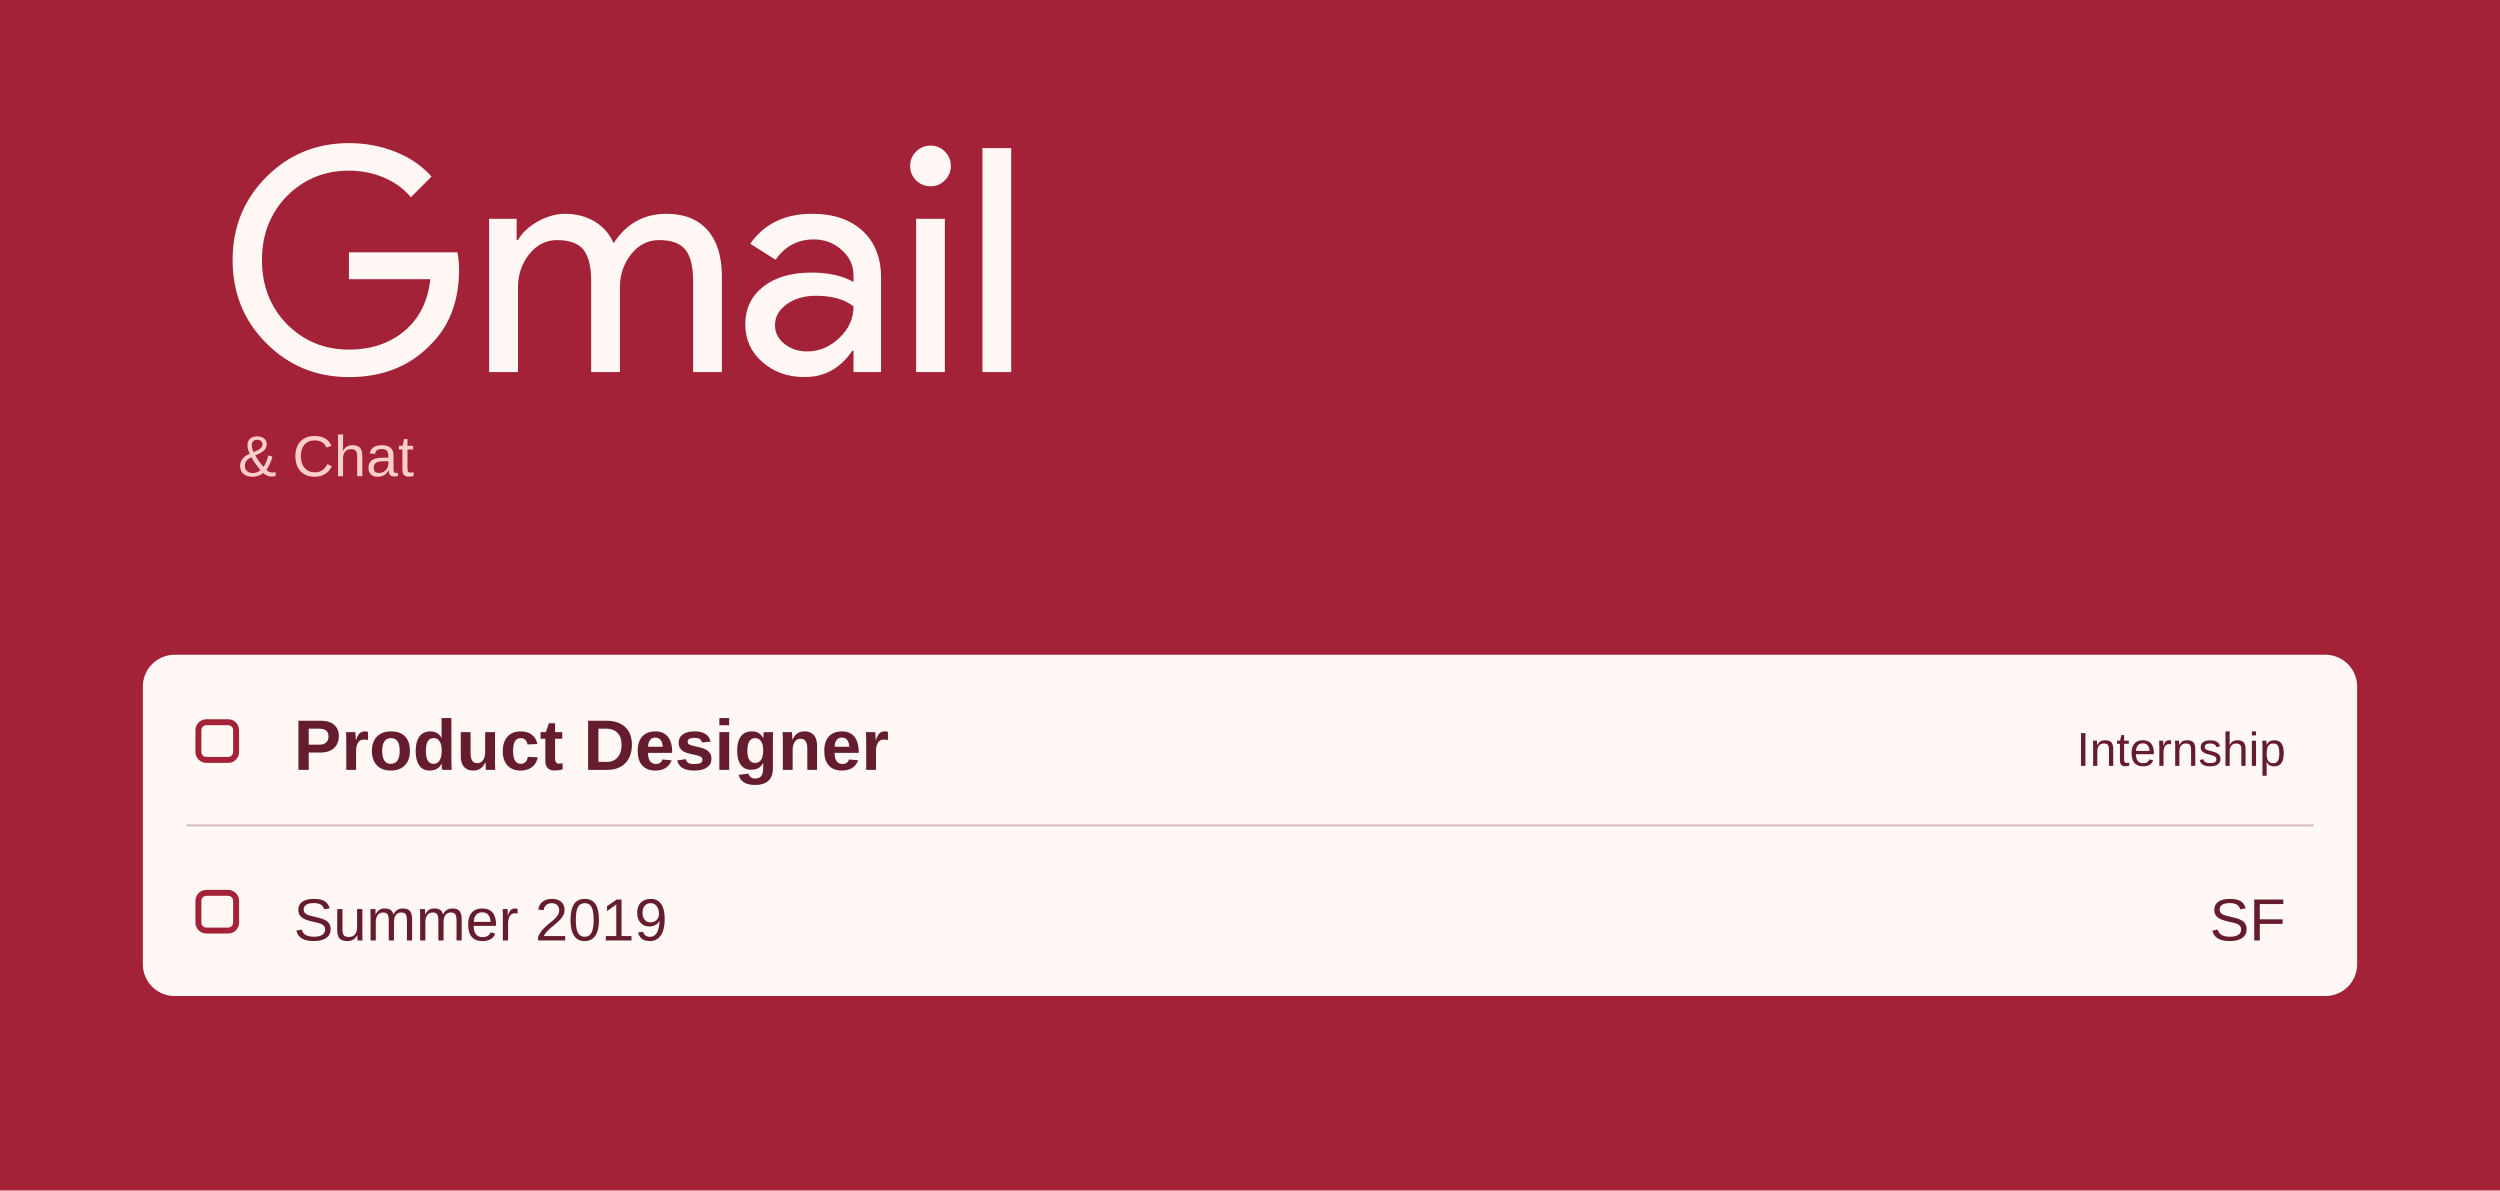
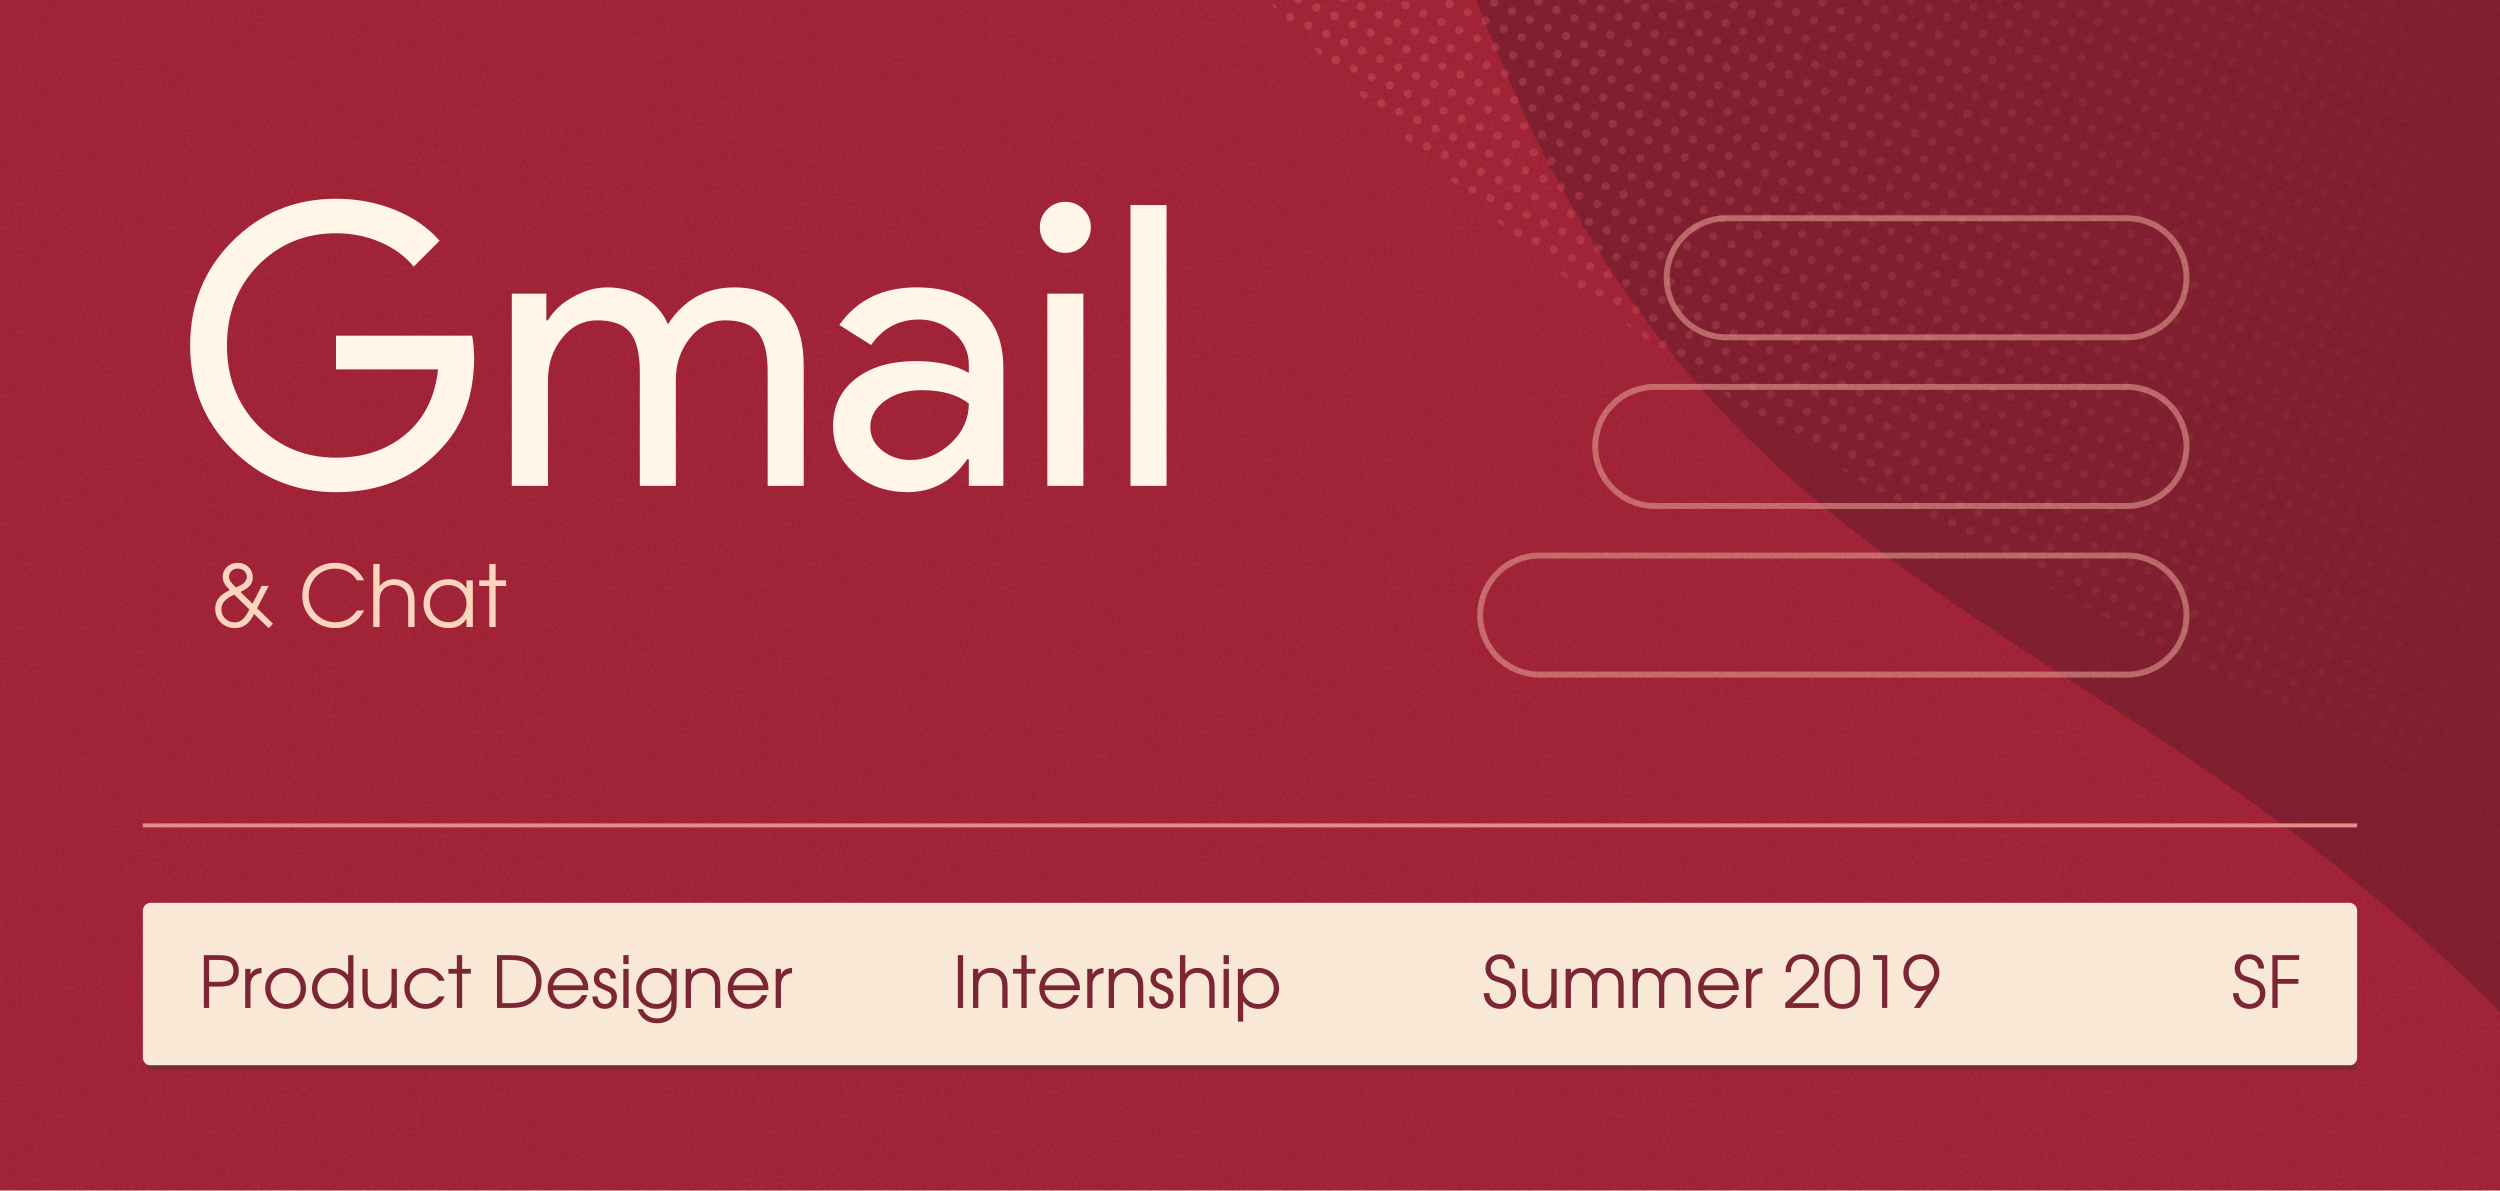
<svg xmlns="http://www.w3.org/2000/svg" width="1260" height="600" viewBox="0 0 1260 600" role="img" aria-labelledby="title desc">
-   <rect width="1260" height="600" fill="#a32238" />
-   <svg x="72" y="72" width="440" height="122" viewBox="125 10 230 64">
-     <path fill="#fff8f4" d="M208.2 43.398c0 8.27-2.454 14.86-7.36 19.768-5.515 5.846-12.766 8.768-21.753 8.768-8.602 0-15.88-2.978-21.835-8.933s-8.933-13.288-8.933-22 2.978-16.045 8.933-22 13.233-8.933 21.835-8.933c4.355 0 8.464.772 12.324 2.315s7.03 3.722 9.5 6.534l-5.458 5.46c-1.82-2.205-4.177-3.93-7.072-5.17s-5.996-1.86-9.305-1.86c-6.45 0-11.9 2.232-16.376 6.7-4.412 4.52-6.617 10.173-6.617 16.955s2.205 12.436 6.617 16.956c4.466 4.466 9.925 6.7 16.376 6.7 5.9 0 10.807-1.654 14.723-4.963s6.175-7.857 6.782-13.646h-21.505v-7.113h28.7a25.44 25.44 0 0 1 .414 4.466zM223.74 70.6h-7.6V30.083h7.278v5.624h.33c1.158-1.985 2.936-3.64 5.335-4.963s4.782-1.984 7.154-1.984c2.978 0 5.596.7 7.857 2.067a12.2 12.2 0 0 1 4.962 5.707c3.363-5.183 8.023-7.774 13.98-7.774 4.686 0 8.298 1.434 10.835 4.3s3.805 6.947 3.805 12.24v25.3h-7.6V46.46c0-3.805-.7-6.547-2.068-8.23s-3.694-2.522-6.947-2.522c-2.923 0-5.376 1.24-7.36 3.722s-2.978 5.404-2.978 8.768V70.6h-7.6V46.46c0-3.805-.7-6.547-2.067-8.23s-3.694-2.522-6.947-2.522c-2.924 0-5.377 1.24-7.36 3.722s-2.978 5.404-2.978 8.768V70.6zm77.828-41.84c5.624 0 10.063 1.503 13.316 4.507s4.88 7.128 4.88 12.365V70.6h-7.278v-5.624h-.33c-3.143 4.632-7.334 6.947-12.572 6.947-4.466 0-8.202-1.323-11.207-3.97s-4.508-5.955-4.508-9.926c0-4.2 1.585-7.526 4.756-10.008s7.403-3.722 12.696-3.722c4.52 0 8.242.827 11.166 2.48V45.04c0-2.646-1.048-4.893-3.144-6.74s-4.55-2.77-7.36-2.77c-4.247 0-7.6 1.793-10.1 5.377l-6.7-4.22c3.693-5.293 9.152-7.94 16.376-7.94zm-9.843 29.444c0 1.984.84 3.64 2.523 4.962s3.65 1.985 5.913 1.985c3.197 0 6.05-1.185 8.56-3.557s3.764-5.155 3.764-8.354c-2.372-1.874-5.68-2.812-9.926-2.812-3.088 0-5.665.744-7.733 2.232s-3.102 3.337-3.102 5.542zm46.485-42.1a5.18 5.18 0 0 1-1.572 3.805c-1.048 1.048-2.315 1.57-3.805 1.57s-2.758-.523-3.805-1.57-1.57-2.315-1.57-3.805a5.18 5.18 0 0 1 1.571-3.805 5.18 5.18 0 0 1 3.805-1.571 5.18 5.18 0 0 1 3.805 1.571c1.047 1.05 1.572 2.316 1.572 3.805zm-1.572 13.98V70.6h-7.6V30.083zM354.17 11.4v59.2h-7.6V11.4z" />
+   <defs>
+     <filter id="gmail-paper" x="0" y="0" width="100%" height="100%" color-interpolation-filters="sRGB">
+       <feTurbulence type="fractalNoise" baseFrequency=".65" numOctaves="3" seed="13" stitchTiles="stitch" />
+       <feColorMatrix type="matrix" values="0 0 0 0 0   0 0 0 0 0   0 0 0 0 0   0 0 0 .14 0" />
+     </filter>
+     <pattern id="gmail-dots" width="10" height="10" patternUnits="userSpaceOnUse" patternTransform="rotate(25)">
+       <circle cx="3" cy="3" r="2.1" fill="#f8837e" />
+     </pattern>
+     <linearGradient id="dot-fade">
+       <stop stop-color="#fff" />
+       <stop offset="1" stop-color="#000" />
+     </linearGradient>
+     <mask id="gmail-fade">
+       <rect width="1260" height="600" fill="url(#dot-fade)" />
+     </mask>
+   </defs>
+   <rect width="1260" height="600" fill="#ad263b" />
+   <path d="M730-40h530v550C1040 290 845 310 730-40" fill="#8a2134" />
+   <path d="M620-20h640v440C980 260 840 220 620-20" fill="url(#gmail-dots)" mask="url(#gmail-fade)" opacity=".6" />
+   <g fill="none" stroke="#f4a59a" stroke-width="3" opacity=".6">
+     <rect x="840" y="110" width="262" height="60" rx="30" />
+     <rect x="804" y="195" width="298" height="60" rx="30" />
+     <rect x="746" y="280" width="356" height="60" rx="30" />
+   </g>
+   <rect width="1260" height="600" filter="url(#gmail-paper)" />
+   <svg x="40" y="100" width="550" height="153" viewBox="125 10 230 64">
+     <path fill="#fff5e9" d="M208.2 43.398c0 8.27-2.454 14.86-7.36 19.768-5.515 5.846-12.766 8.768-21.753 8.768-8.602 0-15.88-2.978-21.835-8.933s-8.933-13.288-8.933-22 2.978-16.045 8.933-22 13.233-8.933 21.835-8.933c4.355 0 8.464.772 12.324 2.315s7.03 3.722 9.5 6.534l-5.458 5.46c-1.82-2.205-4.177-3.93-7.072-5.17s-5.996-1.86-9.305-1.86c-6.45 0-11.9 2.232-16.376 6.7-4.412 4.52-6.617 10.173-6.617 16.955s2.205 12.436 6.617 16.956c4.466 4.466 9.925 6.7 16.376 6.7 5.9 0 10.807-1.654 14.723-4.963s6.175-7.857 6.782-13.646h-21.505v-7.113h28.7a25.44 25.44 0 0 1 .414 4.466zM223.74 70.6h-7.6V30.083h7.278v5.624h.33c1.158-1.985 2.936-3.64 5.335-4.963s4.782-1.984 7.154-1.984c2.978 0 5.596.7 7.857 2.067a12.2 12.2 0 0 1 4.962 5.707c3.363-5.183 8.023-7.774 13.98-7.774 4.686 0 8.298 1.434 10.835 4.3s3.805 6.947 3.805 12.24v25.3h-7.6V46.46c0-3.805-.7-6.547-2.068-8.23s-3.694-2.522-6.947-2.522c-2.923 0-5.376 1.24-7.36 3.722s-2.978 5.404-2.978 8.768V70.6h-7.6V46.46c0-3.805-.7-6.547-2.067-8.23s-3.694-2.522-6.947-2.522c-2.924 0-5.377 1.24-7.36 3.722s-2.978 5.404-2.978 8.768V70.6zm77.828-41.84c5.624 0 10.063 1.503 13.316 4.507s4.88 7.128 4.88 12.365V70.6h-7.278v-5.624h-.33c-3.143 4.632-7.334 6.947-12.572 6.947-4.466 0-8.202-1.323-11.207-3.97s-4.508-5.955-4.508-9.926c0-4.2 1.585-7.526 4.756-10.008s7.403-3.722 12.696-3.722c4.52 0 8.242.827 11.166 2.48V45.04c0-2.646-1.048-4.893-3.144-6.74s-4.55-2.77-7.36-2.77c-4.247 0-7.6 1.793-10.1 5.377l-6.7-4.22c3.693-5.293 9.152-7.94 16.376-7.94zm-9.843 29.444c0 1.984.84 3.64 2.523 4.962s3.65 1.985 5.913 1.985c3.197 0 6.05-1.185 8.56-3.557s3.764-5.155 3.764-8.354c-2.372-1.874-5.68-2.812-9.926-2.812-3.088 0-5.665.744-7.733 2.232s-3.102 3.337-3.102 5.542zm46.485-42.1a5.18 5.18 0 0 1-1.572 3.805c-1.048 1.048-2.315 1.57-3.805 1.57s-2.758-.523-3.805-1.57-1.57-2.315-1.57-3.805a5.18 5.18 0 0 1 1.571-3.805 5.18 5.18 0 0 1 3.805-1.571 5.18 5.18 0 0 1 3.805 1.571c1.047 1.05 1.572 2.316 1.572 3.805zm-1.572 13.98V70.6h-7.6V30.083zM354.17 11.4v59.2h-7.6V11.4z" />
  </svg>
-   <text x="120" y="240" font-family="Arial, Helvetica, sans-serif" font-size="29" fill="#ffceca">&amp; Chat</text>
-   <g transform="translate(72 330)">
-     <rect width="1116" height="172" rx="16" fill="#fff8f4" />
-     <g fill="none" stroke="#a32238" stroke-width="3">
-       <rect x="28" y="34" width="19" height="19" rx="4" />
-       <rect x="28" y="120" width="19" height="19" rx="4" />
-     </g>
-     <path d="M22 86H1094" stroke="#d9b8bc" />
-     <g font-family="Arial, Helvetica, sans-serif" fill="#651c2c">
-       <text x="76" y="58" font-size="36" font-weight="700">Product Designer</text>
-       <text x="1080" y="56" font-size="24" text-anchor="end">Internship</text>
-       <text x="76" y="144" font-size="30">Summer 2019</text>
-       <text x="1080" y="144" font-size="30" text-anchor="end">SF</text>
-     </g>
+   <g aria-label="&amp; Chat" data-typeface="URW Gothic" data-type-size="43">
+     <path fill="#ffd4bf" d="M131.89 295.32 127.24 304.26 121.22 298.33C123.03 297.42 123.8 296.99 124.53 296.44C126.51 294.97 127.41 293.25 127.41 290.93C127.41 286.76 124.15 283.66 119.76 283.66C115.55 283.66 112.23 286.76 112.23 290.72C112.23 292.95 113.09 294.59 115.76 297.38C113.91 298.37 112.84 299.01 111.93 299.75C109.66 301.55 108.45 304.05 108.45 306.84C108.45 312.39 112.75 316.56 118.47 316.56C122.68 316.56 125.56 314.45 128.06 309.42L135.41 316.56L137.6 314.37L129.56 306.54L135.41 295.32ZM125.69 307.14C123.37 311.87 121.31 313.68 118.25 313.68C114.51 313.68 111.59 310.8 111.59 307.19C111.59 303.96 113.31 301.94 118.04 299.66ZM118.9 296.05C116.41 293.77 115.42 292.26 115.42 290.63C115.42 288.35 117.35 286.55 119.85 286.55C122.47 286.55 124.4 288.31 124.4 290.67C124.4 292.91 122.73 294.59 118.9 296.05ZM180.05 307.66C178.71 309.33 177.94 310.19 176.86 311.01C174.71 312.69 171.88 313.63 168.99 313.63C161.6 313.63 155.58 307.57 155.58 300.09C155.58 292.44 161.34 286.59 168.95 286.59C171.7 286.59 174.28 287.32 176.39 288.74C177.81 289.64 178.67 290.59 179.87 292.48H183.44C180.99 287.02 175.4 283.66 168.82 283.66C159.36 283.66 152.35 290.72 152.35 300.22C152.35 309.55 159.53 316.56 169.04 316.56C175.49 316.56 180.39 313.55 183.57 307.66ZM188.13 316.0H191.31V303.1C191.31 300.56 191.66 299.06 192.6 297.77C193.89 295.92 196.08 294.84 198.49 294.84C200.77 294.84 202.92 295.79 204.17 297.38C205.29 298.8 205.76 300.61 205.76 303.36V316.0H208.94V303.36C208.94 299.83 208.3 297.38 206.92 295.53C205.16 293.25 202.19 291.92 198.75 291.92C195.57 291.92 192.9 293.21 191.31 295.53V284.22H188.13ZM238.31 292.48H235.13V296.65C232.76 293.38 229.93 291.92 225.84 291.92C218.79 291.92 213.46 297.25 213.46 304.3C213.46 311.36 218.83 316.56 226.1 316.56C230.1 316.56 232.59 315.27 235.13 311.87V316.0H238.31ZM225.93 294.84C231.13 294.84 235.13 298.89 235.13 304.13C235.13 309.51 231.17 313.63 226.1 313.63C220.77 313.63 216.68 309.46 216.68 304.09C216.68 298.97 220.81 294.84 225.93 294.84ZM246.61 316.0H249.79V295.36H255.08V292.48H249.79V284.22H246.61V292.48H241.54V295.36H246.61Z" />
+   </g>
+   <path d="M72 416H1188" stroke="#e58e88" stroke-width="2" />
+   <rect x="72" y="455" width="1116" height="82" rx="4" fill="#f9e8d5" />
+   <path d="M74 537H1188V539H74Z" fill="#7d2835" />
+   <g aria-label="Product Designer" data-typeface="URW Gothic" data-type-size="36">
+     <path fill="#7c2534" d="M102.74 508.0H105.4V497.24H110.51C114.11 497.24 116.06 496.77 117.68 495.58C119.4 494.32 120.34 492.12 120.34 489.46C120.34 486.4 119.19 483.99 117.17 482.8C115.52 481.79 113.5 481.4 110.08 481.4H102.74ZM105.4 494.82V483.81H109.18C112.24 483.81 114.15 484.06 115.23 484.6C116.81 485.39 117.64 487.08 117.64 489.46C117.64 491.51 116.81 493.17 115.44 493.92C114.33 494.57 112.78 494.82 110.33 494.82ZM123.58 508.0H126.24V496.52C126.21 492.95 128.19 490.76 131.82 490.47V487.84C128.98 487.98 127.29 488.96 126.24 491.12V488.31H123.58ZM143.99 487.84C138.12 487.84 133.66 492.27 133.66 498.03C133.66 504.11 138.09 508.47 144.21 508.47C149.97 508.47 154.22 504.11 154.22 498.21C154.22 492.2 149.93 487.84 143.99 487.84ZM143.99 490.29C148.35 490.29 151.52 493.64 151.52 498.24C151.52 502.78 148.42 506.02 144.14 506.02C139.6 506.02 136.36 502.74 136.36 498.1C136.36 493.64 139.64 490.29 143.99 490.29ZM178.12 481.4H175.46V491.44C173.51 489.1 170.81 487.84 167.72 487.84C161.74 487.84 157.24 492.3 157.24 498.21C157.24 504.04 161.88 508.47 167.97 508.47C171.28 508.47 173.44 507.28 175.46 504.44V508.0H178.12ZM167.64 490.29C172.04 490.29 175.56 493.78 175.56 498.1C175.56 502.46 172.11 506.02 167.9 506.02C163.36 506.02 159.94 502.6 159.94 498.06C159.94 493.74 163.36 490.29 167.64 490.29ZM200.01 488.31H197.34V498.42C197.34 500.84 196.98 502.35 196.16 503.57C195.04 505.16 193.28 506.02 191.19 506.02C188.99 506.02 187.16 505.12 186.26 503.54C185.64 502.53 185.32 500.94 185.32 498.93V488.31H182.66V498.93C182.66 501.88 183.12 503.86 184.2 505.34C185.68 507.39 188.06 508.47 191.01 508.47C194.07 508.47 196.01 507.39 197.34 504.94V508.0H200.01ZM221.14 502.2C219.09 504.94 217.22 506.02 214.37 506.02C209.98 506.02 206.49 502.56 206.49 498.17C206.49 493.74 209.91 490.29 214.3 490.29C217.22 490.29 219.63 491.69 221.14 494.28H224.13C222.54 490.32 218.76 487.84 214.34 487.84C208.43 487.84 203.79 492.38 203.79 498.1C203.79 503.97 208.47 508.47 214.52 508.47C216.96 508.47 219.23 507.71 221.07 506.24C222.33 505.23 223.08 504.26 224.16 502.2ZM230.25 508.0H232.91V490.72H237.34V488.31H232.91V481.4H230.25V488.31H226.0V490.72H230.25ZM250.48 508.0H257.64C261.64 508.0 264.45 507.39 266.79 506.02C270.82 503.64 272.94 499.76 272.94 494.79C272.94 489.78 270.86 485.82 266.93 483.48C264.38 481.97 261.57 481.4 256.74 481.4H250.48ZM253.14 505.59V483.81H256.85C260.85 483.81 263.48 484.35 265.42 485.5C268.48 487.37 270.24 490.72 270.24 494.68C270.24 498.17 268.88 501.23 266.43 503.21C264.3 504.9 261.57 505.59 256.85 505.59ZM296.52 499.04C296.52 496.34 296.16 494.68 295.19 492.95C293.43 489.78 290.01 487.84 286.23 487.84C280.5 487.84 276.04 492.34 276.04 498.06C276.04 503.9 280.61 508.47 286.44 508.47C290.73 508.47 294.58 505.7 296.02 501.52H293.25C292.13 504.22 289.36 506.02 286.37 506.02C282.3 506.02 278.92 502.92 278.7 499.04ZM278.78 496.62C279.5 492.84 282.48 490.29 286.23 490.29C290.04 490.29 292.92 492.66 293.86 496.62ZM298.58 502.2C298.61 506.02 301.1 508.47 304.91 508.47C308.48 508.47 310.92 505.95 310.92 502.35C310.92 499.94 309.81 498.28 307.5 497.31C304.48 496.05 304.34 496.01 303.8 495.72C302.57 495.11 302.0 494.28 302.0 493.13C302.0 491.55 303.26 490.29 304.84 490.29C306.57 490.29 307.58 491.3 307.72 493.17H310.42C310.31 490.0 308.04 487.84 304.88 487.84C301.67 487.84 299.3 490.18 299.3 493.38C299.3 494.82 299.8 496.01 300.77 496.91C301.6 497.67 301.64 497.7 304.41 498.82C307.47 500.08 308.22 500.8 308.22 502.6C308.22 504.58 306.86 506.02 304.91 506.02C302.68 506.02 301.35 504.65 301.2 502.2ZM314.16 508.0H316.83V488.31H314.16ZM314.16 485.93H316.83V481.4H314.16ZM341.06 488.31H338.39V491.8C336.41 489.06 334.0 487.84 330.65 487.84C324.89 487.84 320.61 492.3 320.61 498.24C320.61 504.0 325.07 508.47 330.87 508.47C334.43 508.47 336.84 507.03 338.39 504.0V505.34C338.39 507.28 338.18 508.5 337.6 509.73C336.56 512.0 334.22 513.29 331.16 513.29C328.96 513.29 327.27 512.64 325.86 511.31C325.18 510.7 324.75 510.09 323.92 508.61H321.33C322.77 513.22 326.26 515.74 331.23 515.74C334.65 515.74 337.53 514.44 339.22 512.21C340.55 510.41 341.06 508.32 341.06 504.47ZM330.83 490.29C335.08 490.29 338.39 493.64 338.39 497.92C338.39 502.53 335.15 506.02 330.87 506.02C326.55 506.02 323.31 502.6 323.31 498.03C323.31 493.53 326.48 490.29 330.83 490.29ZM345.59 508.0H348.26V497.16C348.26 494.97 348.54 493.82 349.3 492.7C350.34 491.19 352.18 490.29 354.27 490.29C356.21 490.29 357.98 491.08 359.06 492.41C359.99 493.64 360.35 495.08 360.35 497.67V508.0H363.02V497.67C363.02 494.36 362.55 492.59 361.29 490.9C359.74 488.92 357.36 487.84 354.59 487.84C352.0 487.84 349.91 488.81 348.26 490.86V488.31H345.59ZM387.28 499.04C387.28 496.34 386.92 494.68 385.95 492.95C384.18 489.78 380.76 487.84 376.98 487.84C371.26 487.84 366.8 492.34 366.8 498.06C366.8 503.9 371.37 508.47 377.2 508.47C381.48 508.47 385.34 505.7 386.78 501.52H384.0C382.89 504.22 380.12 506.02 377.13 506.02C373.06 506.02 369.68 502.92 369.46 499.04ZM369.53 496.62C370.25 492.84 373.24 490.29 376.98 490.29C380.8 490.29 383.68 492.66 384.62 496.62ZM390.95 508.0H393.62V496.52C393.58 492.95 395.56 490.76 399.2 490.47V487.84C396.35 487.98 394.66 488.96 393.62 491.12V488.31H390.95Z" />
+   </g>
+   <g aria-label="Internship" data-typeface="URW Gothic" data-type-size="36">
+     <path fill="#7c2534" d="M482.74 508.0H485.4V481.4H482.74ZM490.4 508.0H493.07V497.16C493.07 494.97 493.36 493.82 494.11 492.7C495.16 491.19 496.99 490.29 499.08 490.29C501.02 490.29 502.79 491.08 503.87 492.41C504.8 493.64 505.16 495.08 505.16 497.67V508.0H507.83V497.67C507.83 494.36 507.36 492.59 506.1 490.9C504.55 488.92 502.18 487.84 499.4 487.84C496.81 487.84 494.72 488.81 493.07 490.86V488.31H490.4ZM514.78 508.0H517.44V490.72H521.87V488.31H517.44V481.4H514.78V488.31H510.53V490.72H514.78ZM544.3 499.04C544.3 496.34 543.94 494.68 542.96 492.95C541.2 489.78 537.78 487.84 534.0 487.84C528.28 487.84 523.81 492.34 523.81 498.06C523.81 503.9 528.38 508.47 534.22 508.47C538.5 508.47 542.35 505.7 543.79 501.52H541.02C539.9 504.22 537.13 506.02 534.14 506.02C530.08 506.02 526.69 502.92 526.48 499.04ZM526.55 496.62C527.27 492.84 530.26 490.29 534.0 490.29C537.82 490.29 540.7 492.66 541.63 496.62ZM547.97 508.0H550.63V496.52C550.6 492.95 552.58 490.76 556.21 490.47V487.84C553.37 487.98 551.68 488.96 550.63 491.12V488.31H547.97ZM558.8 508.0H561.47V497.16C561.47 494.97 561.76 493.82 562.51 492.7C563.56 491.19 565.39 490.29 567.48 490.29C569.42 490.29 571.19 491.08 572.27 492.41C573.2 493.64 573.56 495.08 573.56 497.67V508.0H576.23V497.67C576.23 494.36 575.76 492.59 574.5 490.9C572.95 488.92 570.58 487.84 567.8 487.84C565.21 487.84 563.12 488.81 561.47 490.86V488.31H558.8ZM579.14 502.2C579.18 506.02 581.66 508.47 585.48 508.47C589.04 508.47 591.49 505.95 591.49 502.35C591.49 499.94 590.38 498.28 588.07 497.31C585.05 496.05 584.9 496.01 584.36 495.72C583.14 495.11 582.56 494.28 582.56 493.13C582.56 491.55 583.82 490.29 585.41 490.29C587.14 490.29 588.14 491.3 588.29 493.17H590.99C590.88 490.0 588.61 487.84 585.44 487.84C582.24 487.84 579.86 490.18 579.86 493.38C579.86 494.82 580.37 496.01 581.34 496.91C582.17 497.67 582.2 497.7 584.98 498.82C588.04 500.08 588.79 500.8 588.79 502.6C588.79 504.58 587.42 506.02 585.48 506.02C583.25 506.02 581.92 504.65 581.77 502.2ZM594.73 508.0H597.4V497.2C597.4 495.08 597.68 493.82 598.48 492.74C599.56 491.19 601.39 490.29 603.41 490.29C605.32 490.29 607.12 491.08 608.16 492.41C609.1 493.6 609.49 495.11 609.49 497.42V508.0H612.16V497.42C612.16 494.46 611.62 492.41 610.46 490.86C608.99 488.96 606.5 487.84 603.62 487.84C600.96 487.84 598.73 488.92 597.4 490.86V481.4H594.73ZM616.69 508.0H619.36V488.31H616.69ZM616.69 485.93H619.36V481.4H616.69ZM623.89 488.31V514.91H626.56V504.62C628.28 507.14 630.95 508.47 634.22 508.47C640.13 508.47 644.66 503.97 644.66 498.21C644.66 492.3 640.16 487.84 634.3 487.84C630.91 487.84 628.25 489.17 626.56 491.69V488.31ZM634.19 490.29C638.65 490.29 641.96 493.67 641.96 498.21C641.96 502.64 638.62 506.02 634.22 506.02C629.72 506.02 626.38 502.64 626.38 498.06C626.38 493.71 629.8 490.29 634.19 490.29Z" />
+   </g>
+   <g aria-label="Summer 2019" data-typeface="URW Gothic" data-type-size="36">
+     <path fill="#7c2534" d="M747.79 500.55C748.04 505.34 751.32 508.47 756.11 508.47C760.72 508.47 764.14 505.12 764.14 500.58C764.14 498.24 763.16 496.16 761.51 494.9C760.39 494.1 759.28 493.6 756.54 492.77C754.13 492.05 753.34 491.73 752.62 491.12C751.86 490.43 751.36 489.24 751.36 488.02C751.36 485.32 753.3 483.38 755.96 483.38C758.66 483.38 760.5 485.21 760.72 488.13H763.49C763.38 483.81 760.39 480.93 756.04 480.93C751.75 480.93 748.66 483.92 748.66 488.09C748.66 489.93 749.34 491.69 750.53 492.81C751.57 493.82 752.36 494.18 755.5 495.18C757.58 495.8 758.74 496.3 759.64 496.91C760.79 497.74 761.44 499.11 761.44 500.73C761.44 503.79 759.24 506.02 756.18 506.02C754.49 506.02 752.87 505.26 751.9 504.04C751.14 503.1 750.82 502.2 750.64 500.55ZM784.55 488.31H781.88V498.42C781.88 500.84 781.52 502.35 780.7 503.57C779.58 505.16 777.82 506.02 775.73 506.02C773.53 506.02 771.7 505.12 770.8 503.54C770.18 502.53 769.86 500.94 769.86 498.93V488.31H767.2V498.93C767.2 501.88 767.66 503.86 768.74 505.34C770.22 507.39 772.6 508.47 775.55 508.47C778.61 508.47 780.55 507.39 781.88 504.94V508.0H784.55ZM789.08 508.0H791.75V496.52C791.75 492.59 793.73 490.29 797.04 490.29C798.66 490.29 800.17 490.94 801.14 492.09C802.01 493.1 802.37 494.46 802.37 496.52V508.0H805.03V496.59C805.03 494.68 805.32 493.49 805.97 492.52C806.9 491.12 808.56 490.29 810.43 490.29C812.16 490.29 813.67 490.97 814.57 492.16C815.29 493.13 815.65 494.61 815.65 496.59V508.0H818.32V496.3C818.32 493.71 817.85 492.05 816.73 490.61C815.36 488.85 813.13 487.84 810.58 487.84C807.52 487.84 805.39 488.99 803.74 491.62C802.19 488.96 800.28 487.84 797.29 487.84C794.81 487.84 793.3 488.6 791.75 490.58V488.31H789.08ZM822.85 508.0H825.52V496.52C825.52 492.59 827.5 490.29 830.81 490.29C832.43 490.29 833.94 490.94 834.91 492.09C835.78 493.1 836.14 494.46 836.14 496.52V508.0H838.8V496.59C838.8 494.68 839.09 493.49 839.74 492.52C840.67 491.12 842.33 490.29 844.2 490.29C845.93 490.29 847.44 490.97 848.34 492.16C849.06 493.13 849.42 494.61 849.42 496.59V508.0H852.08V496.3C852.08 493.71 851.62 492.05 850.5 490.61C849.13 488.85 846.9 487.84 844.34 487.84C841.28 487.84 839.16 488.99 837.5 491.62C835.96 488.96 834.05 487.84 831.06 487.84C828.58 487.84 827.06 488.6 825.52 490.58V488.31H822.85ZM876.35 499.04C876.35 496.34 875.99 494.68 875.02 492.95C873.25 489.78 869.83 487.84 866.05 487.84C860.33 487.84 855.86 492.34 855.86 498.06C855.86 503.9 860.44 508.47 866.27 508.47C870.55 508.47 874.4 505.7 875.84 501.52H873.07C871.96 504.22 869.18 506.02 866.2 506.02C862.13 506.02 858.74 502.92 858.53 499.04ZM858.6 496.62C859.32 492.84 862.31 490.29 866.05 490.29C869.87 490.29 872.75 492.66 873.68 496.62ZM880.02 508.0H882.68V496.52C882.65 492.95 884.63 490.76 888.26 490.47V487.84C885.42 487.98 883.73 488.96 882.68 491.12V488.31H880.02ZM899.75 508.0H916.63V505.59H903.35L911.88 497.42C915.62 493.85 916.78 491.87 916.78 489.03C916.78 484.31 913.25 480.93 908.39 480.93C904.68 480.93 901.76 482.87 900.54 486.11C900.07 487.37 899.96 488.13 899.96 490.0H902.59C902.59 488.34 902.81 487.3 903.28 486.33C904.21 484.46 906.08 483.34 908.35 483.34C911.7 483.34 914.11 485.64 914.11 488.88C914.11 490.47 913.54 491.84 912.24 493.35C911.45 494.28 911.23 494.5 909.07 496.59L899.75 505.59ZM919.58 498.32C919.58 500.98 920.02 503.0 920.88 504.47C922.43 507.1 925.13 508.47 928.69 508.47C931.9 508.47 934.31 507.35 935.82 505.16C936.86 503.64 937.4 501.27 937.4 498.32V490.76C937.4 487.73 937.01 486.11 935.86 484.49C934.27 482.19 931.64 480.93 928.48 480.93C925.49 480.93 923.04 481.97 921.49 483.92C920.16 485.57 919.58 487.62 919.58 490.76ZM934.78 497.88C934.78 500.22 934.49 502.1 933.91 503.18C932.98 505.01 931.07 506.06 928.58 506.06C926.32 506.06 924.52 505.19 923.4 503.54C922.57 502.38 922.21 500.62 922.21 497.88V491.37C922.21 488.88 922.5 487.23 923.15 486.15C924.19 484.38 926.17 483.34 928.51 483.34C930.64 483.34 932.44 484.2 933.55 485.72C934.45 486.94 934.78 488.45 934.78 491.37ZM948.56 508.0H951.19V481.4H944.03V483.81H948.56ZM967.68 508.0 974.27 498.21C976.82 494.39 977.44 492.84 977.44 490.14C977.44 484.89 973.51 480.93 968.26 480.93C963.07 480.93 959.29 484.89 959.29 490.36C959.29 495.47 963.04 499.5 967.79 499.5C968.9 499.5 969.7 499.32 970.88 498.75L964.62 508.0ZM968.26 483.34C972.0 483.34 974.77 486.29 974.77 490.32C974.77 494.18 971.96 497.09 968.33 497.09C964.62 497.09 961.96 494.25 961.96 490.25C961.96 486.22 964.58 483.34 968.26 483.34Z" />
+   </g>
+   <g aria-label="SF" data-typeface="URW Gothic" data-type-size="36">
+     <path fill="#7c2534" d="M1125.4 500.55C1125.66 505.34 1128.93 508.47 1133.72 508.47C1138.33 508.47 1141.75 505.12 1141.75 500.58C1141.75 498.24 1140.78 496.16 1139.12 494.9C1138.0 494.1 1136.89 493.6 1134.15 492.77C1131.74 492.05 1130.95 491.73 1130.23 491.12C1129.47 490.43 1128.97 489.24 1128.97 488.02C1128.97 485.32 1130.91 483.38 1133.58 483.38C1136.28 483.38 1138.11 485.21 1138.33 488.13H1141.1C1140.99 483.81 1138.0 480.93 1133.65 480.93C1129.36 480.93 1126.27 483.92 1126.27 488.09C1126.27 489.93 1126.95 491.69 1128.14 492.81C1129.18 493.82 1129.98 494.18 1133.11 495.18C1135.2 495.8 1136.35 496.3 1137.25 496.91C1138.4 497.74 1139.05 499.11 1139.05 500.73C1139.05 503.79 1136.85 506.02 1133.79 506.02C1132.1 506.02 1130.48 505.26 1129.51 504.04C1128.75 503.1 1128.43 502.2 1128.25 500.55ZM1145.28 508.0H1147.94V495.83H1158.38V493.42H1147.94V483.81H1158.78V481.4H1145.28Z" />
  </g>
</svg>
